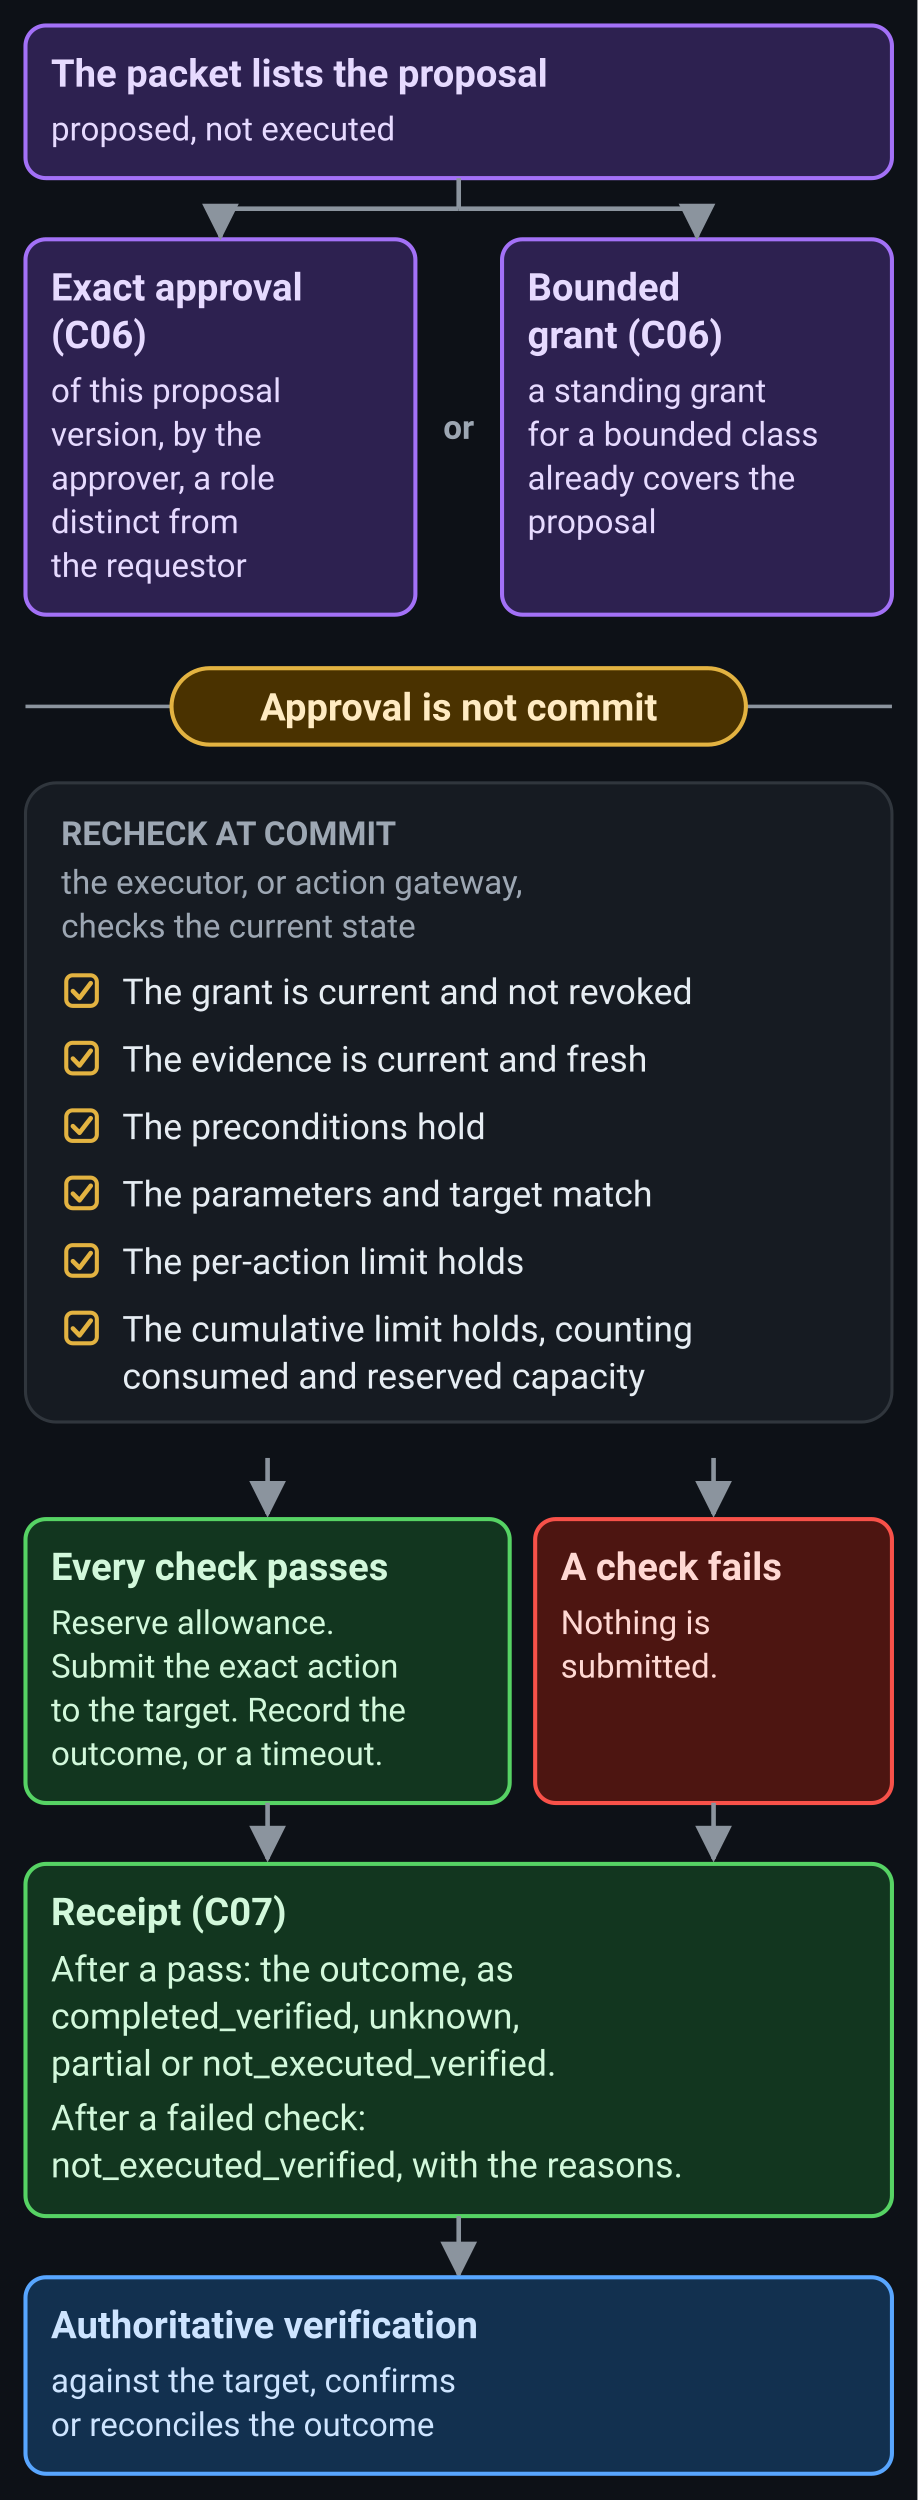
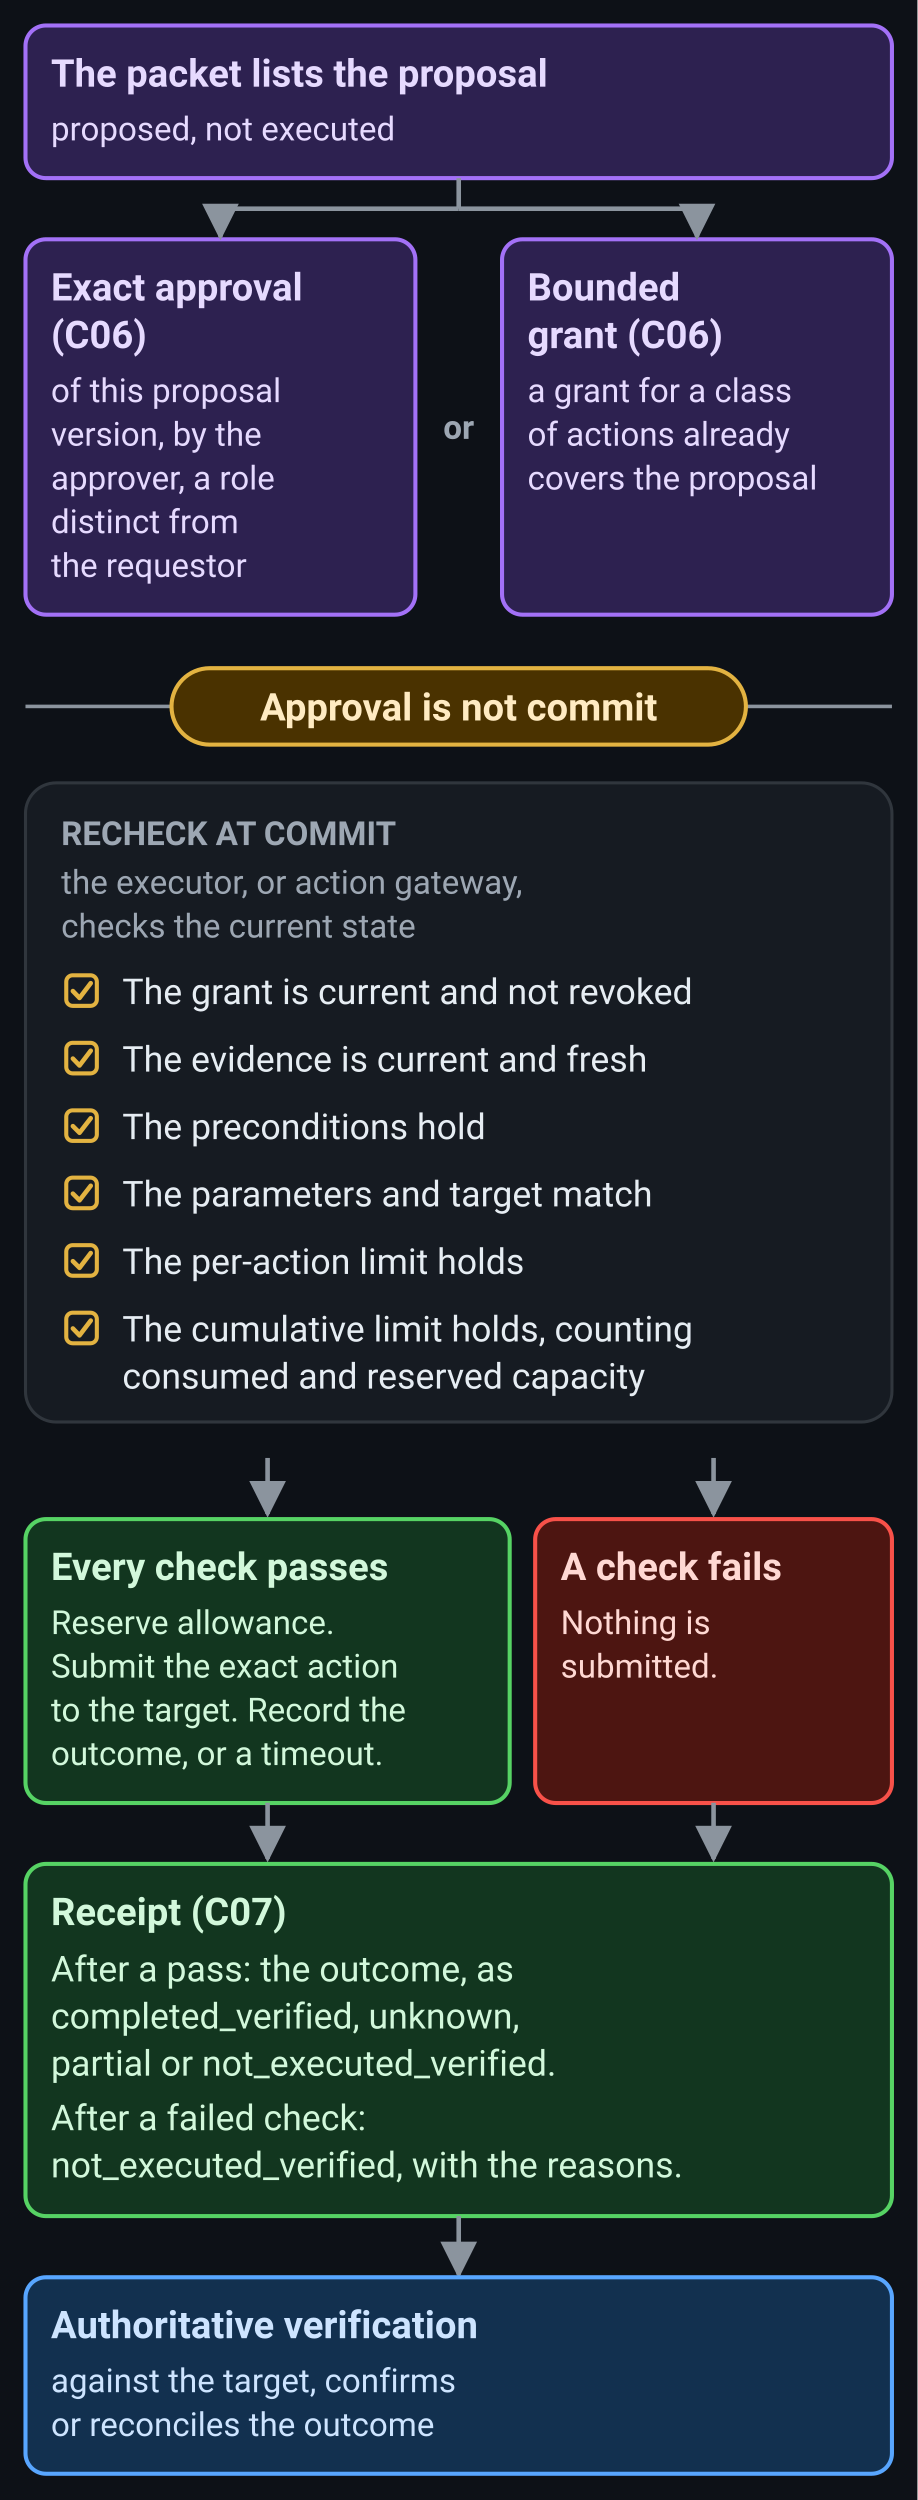
<svg xmlns="http://www.w3.org/2000/svg" viewBox="0 0 360 981" width="360" height="981" role="img" aria-labelledby="t d" font-family="-apple-system, 'Segoe UI', Roboto, Helvetica, Arial, sans-serif">
  <defs>
    <marker id="arr" viewBox="0 0 10 10" refX="9" refY="5" markerWidth="8" markerHeight="8" orient="auto-start-reverse">
      <path d="M0 0 L10 5 L0 10 z" fill="#8b949e" />
    </marker>
    <marker id="arrs" viewBox="0 0 10 10" refX="9" refY="5" markerWidth="5.5" markerHeight="5.5" orient="auto-start-reverse">
      <path d="M0 0 L10 5 L0 10 z" fill="#8b949e" />
    </marker>
  </defs>
  <rect width="360" height="981" fill="#0d1117" />
  <rect x="10.0" y="10.0" width="340.0" height="59.9" rx="8" fill="#2D2150" stroke="#A371F7" stroke-width="1.6" />
  <text x="20.0" y="34.0" font-size="15" text-anchor="start" font-weight="700" fill="#E6DAFF">The packet lists the proposal</text>
  <text x="20.0" y="55.1" font-size="13" text-anchor="start" fill="#E6DAFF">proposed, not executed</text>
  <rect x="10.0" y="93.9" width="153.0" height="147.3" rx="8" fill="#2D2150" stroke="#A371F7" stroke-width="1.6" />
  <text x="20.0" y="117.9" font-size="15" text-anchor="start" font-weight="700" fill="#E6DAFF">Exact approval</text>
  <text x="20.0" y="136.6" font-size="15" text-anchor="start" font-weight="700" fill="#E6DAFF">(C06)</text>
  <text x="20.0" y="157.8" font-size="13" text-anchor="start" fill="#E6DAFF">of this proposal</text>
  <text x="20.0" y="174.9" font-size="13" text-anchor="start" fill="#E6DAFF">version, by the</text>
  <text x="20.0" y="192.1" font-size="13" text-anchor="start" fill="#E6DAFF">approver, a role</text>
  <text x="20.0" y="209.2" font-size="13" text-anchor="start" fill="#E6DAFF">distinct from</text>
  <text x="20.0" y="226.4" font-size="13" text-anchor="start" fill="#E6DAFF">the requestor</text>
  <rect x="197.0" y="93.9" width="153.0" height="147.3" rx="8" fill="#2D2150" stroke="#A371F7" stroke-width="1.6" />
  <text x="207.0" y="117.9" font-size="15" text-anchor="start" font-weight="700" fill="#E6DAFF">Bounded</text>
  <text x="207.0" y="136.6" font-size="15" text-anchor="start" font-weight="700" fill="#E6DAFF">grant (C06)</text>
-   <text x="207.0" y="157.8" font-size="13" text-anchor="start" fill="#E6DAFF">a standing grant</text>
-   <text x="207.0" y="174.9" font-size="13" text-anchor="start" fill="#E6DAFF">for a bounded class</text>
-   <text x="207.0" y="192.1" font-size="13" text-anchor="start" fill="#E6DAFF">already covers the</text>
-   <text x="207.0" y="209.2" font-size="13" text-anchor="start" fill="#E6DAFF">proposal</text>
+   <text x="207.0" y="157.8" font-size="13" text-anchor="start" fill="#E6DAFF">a grant for a class</text>
+   <text x="207.0" y="174.9" font-size="13" text-anchor="start" fill="#E6DAFF">of actions already</text>
+   <text x="207.0" y="192.1" font-size="13" text-anchor="start" fill="#E6DAFF">covers the proposal</text>
  <path d="M180.0 69.9 L180.0 81.9" fill="none" stroke="#8b949e" stroke-width="1.8" />
  <path d="M180.0 81.9 L86.5 81.9 L86.5 92.9" fill="none" stroke="#8b949e" stroke-width="1.8" marker-end="url(#arr)" />
  <path d="M180.0 81.9 L273.5 81.9 L273.5 92.9" fill="none" stroke="#8b949e" stroke-width="1.8" marker-end="url(#arr)" />
  <text x="180.0" y="172.2" font-size="13" text-anchor="middle" font-weight="700" fill="#9da7b3">or</text>
  <path d="M10.0 277.2 L350.0 277.2" fill="none" stroke="#8b949e" stroke-width="1.4" />
  <rect x="67.3" y="262.2" width="225.4" height="30.0" rx="15" fill="#4A3200" stroke="#E3B341" stroke-width="1.6" />
  <text x="180.0" y="282.7" font-size="15" text-anchor="middle" font-weight="700" fill="#FFEBC2">Approval is not commit</text>
  <rect x="10.0" y="307.2" width="340.0" height="250.8" rx="12" fill="#161b22" stroke="#30363d" stroke-width="1.2" />
  <text x="24.0" y="331.6" font-size="13" text-anchor="start" font-weight="700" fill="#9da7b3">RECHECK AT COMMIT</text>
  <text x="24.0" y="350.7" font-size="13" text-anchor="start" fill="#9da7b3">the executor, or action gateway,</text>
  <text x="24.0" y="367.9" font-size="13" text-anchor="start" fill="#9da7b3">checks the current state</text>
  <text x="48.0" y="394.0" font-size="14" text-anchor="start" fill="#e6edf3">The grant is current and not revoked</text>
  <rect x="26.0" y="382.7" width="12" height="12" rx="2.5" fill="none" stroke="#E3B341" stroke-width="1.6" />
  <path d="M28.6 388.9 L31.2 391.6 L35.6 385.8" fill="none" stroke="#E3B341" stroke-width="1.8" stroke-linecap="round" stroke-linejoin="round" />
  <text x="48.0" y="420.5" font-size="14" text-anchor="start" fill="#e6edf3">The evidence is current and fresh</text>
  <rect x="26.0" y="409.2" width="12" height="12" rx="2.5" fill="none" stroke="#E3B341" stroke-width="1.6" />
  <path d="M28.6 415.4 L31.2 418.1 L35.6 412.3" fill="none" stroke="#E3B341" stroke-width="1.8" stroke-linecap="round" stroke-linejoin="round" />
  <text x="48.0" y="447.0" font-size="14" text-anchor="start" fill="#e6edf3">The preconditions hold</text>
  <rect x="26.0" y="435.7" width="12" height="12" rx="2.5" fill="none" stroke="#E3B341" stroke-width="1.6" />
  <path d="M28.6 441.9 L31.2 444.5 L35.6 438.8" fill="none" stroke="#E3B341" stroke-width="1.8" stroke-linecap="round" stroke-linejoin="round" />
  <text x="48.0" y="473.4" font-size="14" text-anchor="start" fill="#e6edf3">The parameters and target match</text>
  <rect x="26.0" y="462.1" width="12" height="12" rx="2.5" fill="none" stroke="#E3B341" stroke-width="1.6" />
  <path d="M28.6 468.4 L31.2 471.0 L35.6 465.3" fill="none" stroke="#E3B341" stroke-width="1.8" stroke-linecap="round" stroke-linejoin="round" />
  <text x="48.0" y="499.9" font-size="14" text-anchor="start" fill="#e6edf3">The per-action limit holds</text>
  <rect x="26.0" y="488.6" width="12" height="12" rx="2.5" fill="none" stroke="#E3B341" stroke-width="1.6" />
  <path d="M28.6 494.9 L31.2 497.5 L35.6 491.7" fill="none" stroke="#E3B341" stroke-width="1.8" stroke-linecap="round" stroke-linejoin="round" />
  <text x="48.0" y="526.4" font-size="14" text-anchor="start" fill="#e6edf3">The cumulative limit holds, counting</text>
  <text x="48.0" y="544.9" font-size="14" text-anchor="start" fill="#e6edf3">consumed and reserved capacity</text>
  <rect x="26.0" y="515.1" width="12" height="12" rx="2.5" fill="none" stroke="#E3B341" stroke-width="1.6" />
  <path d="M28.6 521.3 L31.2 524.0 L35.6 518.2" fill="none" stroke="#E3B341" stroke-width="1.8" stroke-linecap="round" stroke-linejoin="round" />
  <path d="M105.0 572.1 L105.0 594.1" fill="none" stroke="#8b949e" stroke-width="1.8" marker-end="url(#arr)" />
  <path d="M280.0 572.1 L280.0 594.1" fill="none" stroke="#8b949e" stroke-width="1.8" marker-end="url(#arr)" />
  <rect x="10.0" y="596.1" width="190.0" height="111.4" rx="8" fill="#12361F" stroke="#56D364" stroke-width="1.6" />
  <text x="20.0" y="620.0" font-size="15" text-anchor="start" font-weight="700" fill="#D2F8DB">Every check passes</text>
  <text x="20.0" y="641.2" font-size="13" text-anchor="start" fill="#D2F8DB">Reserve allowance.</text>
  <text x="20.0" y="658.3" font-size="13" text-anchor="start" fill="#D2F8DB">Submit the exact action</text>
  <text x="20.0" y="675.5" font-size="13" text-anchor="start" fill="#D2F8DB">to the target. Record the</text>
  <text x="20.0" y="692.6" font-size="13" text-anchor="start" fill="#D2F8DB">outcome, or a timeout.</text>
  <rect x="210.0" y="596.1" width="140.0" height="111.4" rx="8" fill="#4D1511" stroke="#F85149" stroke-width="1.6" />
  <text x="220.0" y="620.0" font-size="15" text-anchor="start" font-weight="700" fill="#FFD8D3">A check fails</text>
  <text x="220.0" y="641.2" font-size="13" text-anchor="start" fill="#FFD8D3">Nothing is</text>
  <text x="220.0" y="658.3" font-size="13" text-anchor="start" fill="#FFD8D3">submitted.</text>
  <path d="M105.0 707.4 L105.0 729.4" fill="none" stroke="#8b949e" stroke-width="1.8" marker-end="url(#arr)" />
  <path d="M280.0 707.4 L280.0 729.4" fill="none" stroke="#8b949e" stroke-width="1.8" marker-end="url(#arr)" />
  <rect x="10.0" y="731.4" width="340.0" height="138.2" rx="8" fill="#12361F" stroke="#56D364" stroke-width="1.6" />
  <text x="20.0" y="755.4" font-size="15" text-anchor="start" font-weight="700" fill="#D2F8DB">Receipt (C07)</text>
  <text x="20.0" y="777.5" font-size="14" text-anchor="start" fill="#D2F8DB">After a pass: the outcome, as</text>
  <text x="20.0" y="796.0" font-size="14" text-anchor="start" fill="#D2F8DB">completed_verified, unknown,</text>
  <text x="20.0" y="814.5" font-size="14" text-anchor="start" fill="#D2F8DB">partial or not_executed_verified.</text>
  <text x="20.0" y="835.9" font-size="14" text-anchor="start" fill="#D2F8DB">After a failed check:</text>
  <text x="20.0" y="854.4" font-size="14" text-anchor="start" fill="#D2F8DB">not_executed_verified, with the reasons.</text>
  <path d="M180.0 869.6 L180.0 892.6" fill="none" stroke="#8b949e" stroke-width="1.8" marker-end="url(#arr)" />
  <rect x="10.0" y="893.6" width="340.0" height="77.1" rx="8" fill="#12304F" stroke="#58A6FF" stroke-width="1.6" />
  <text x="20.0" y="917.5" font-size="15" text-anchor="start" font-weight="700" fill="#CDE4FF">Authoritative verification</text>
  <text x="20.0" y="938.7" font-size="13" text-anchor="start" fill="#CDE4FF">against the target, confirms</text>
  <text x="20.0" y="955.9" font-size="13" text-anchor="start" fill="#CDE4FF">or reconciles the outcome</text>
</svg>
